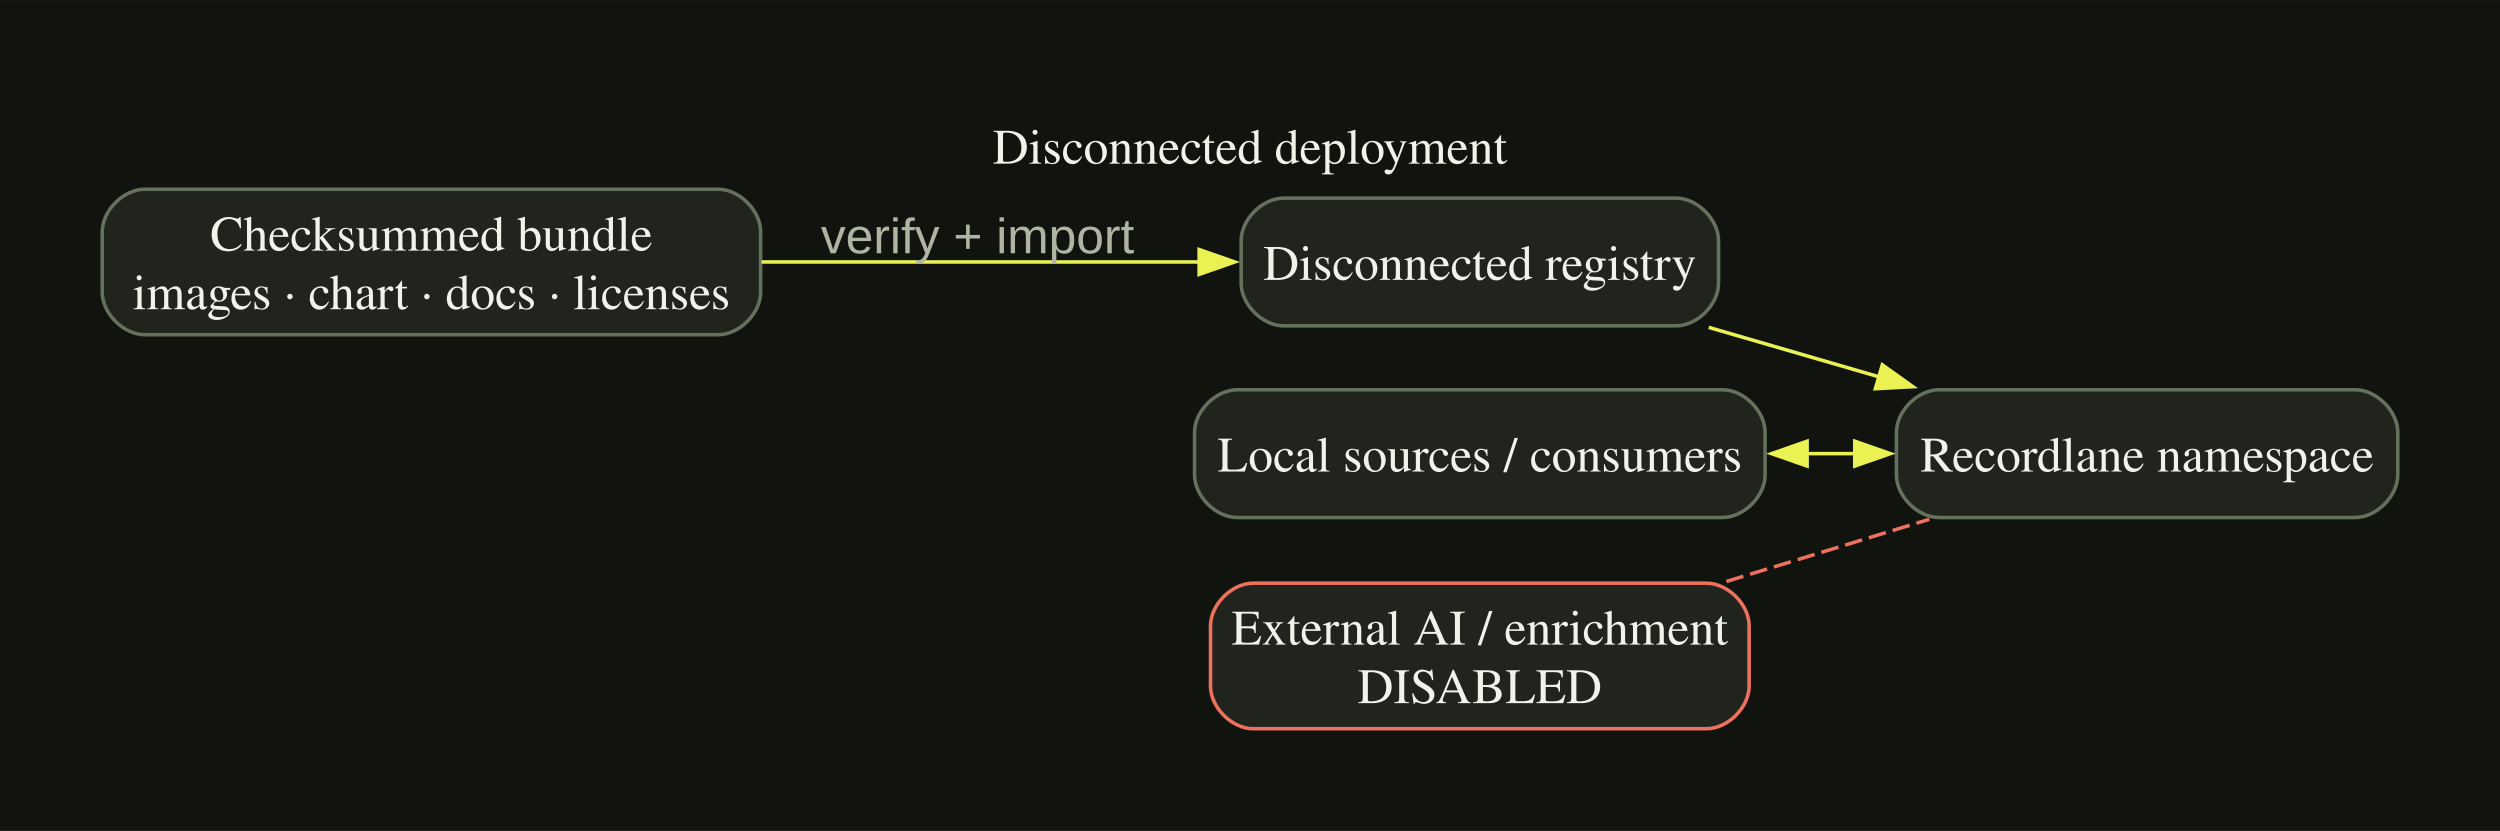
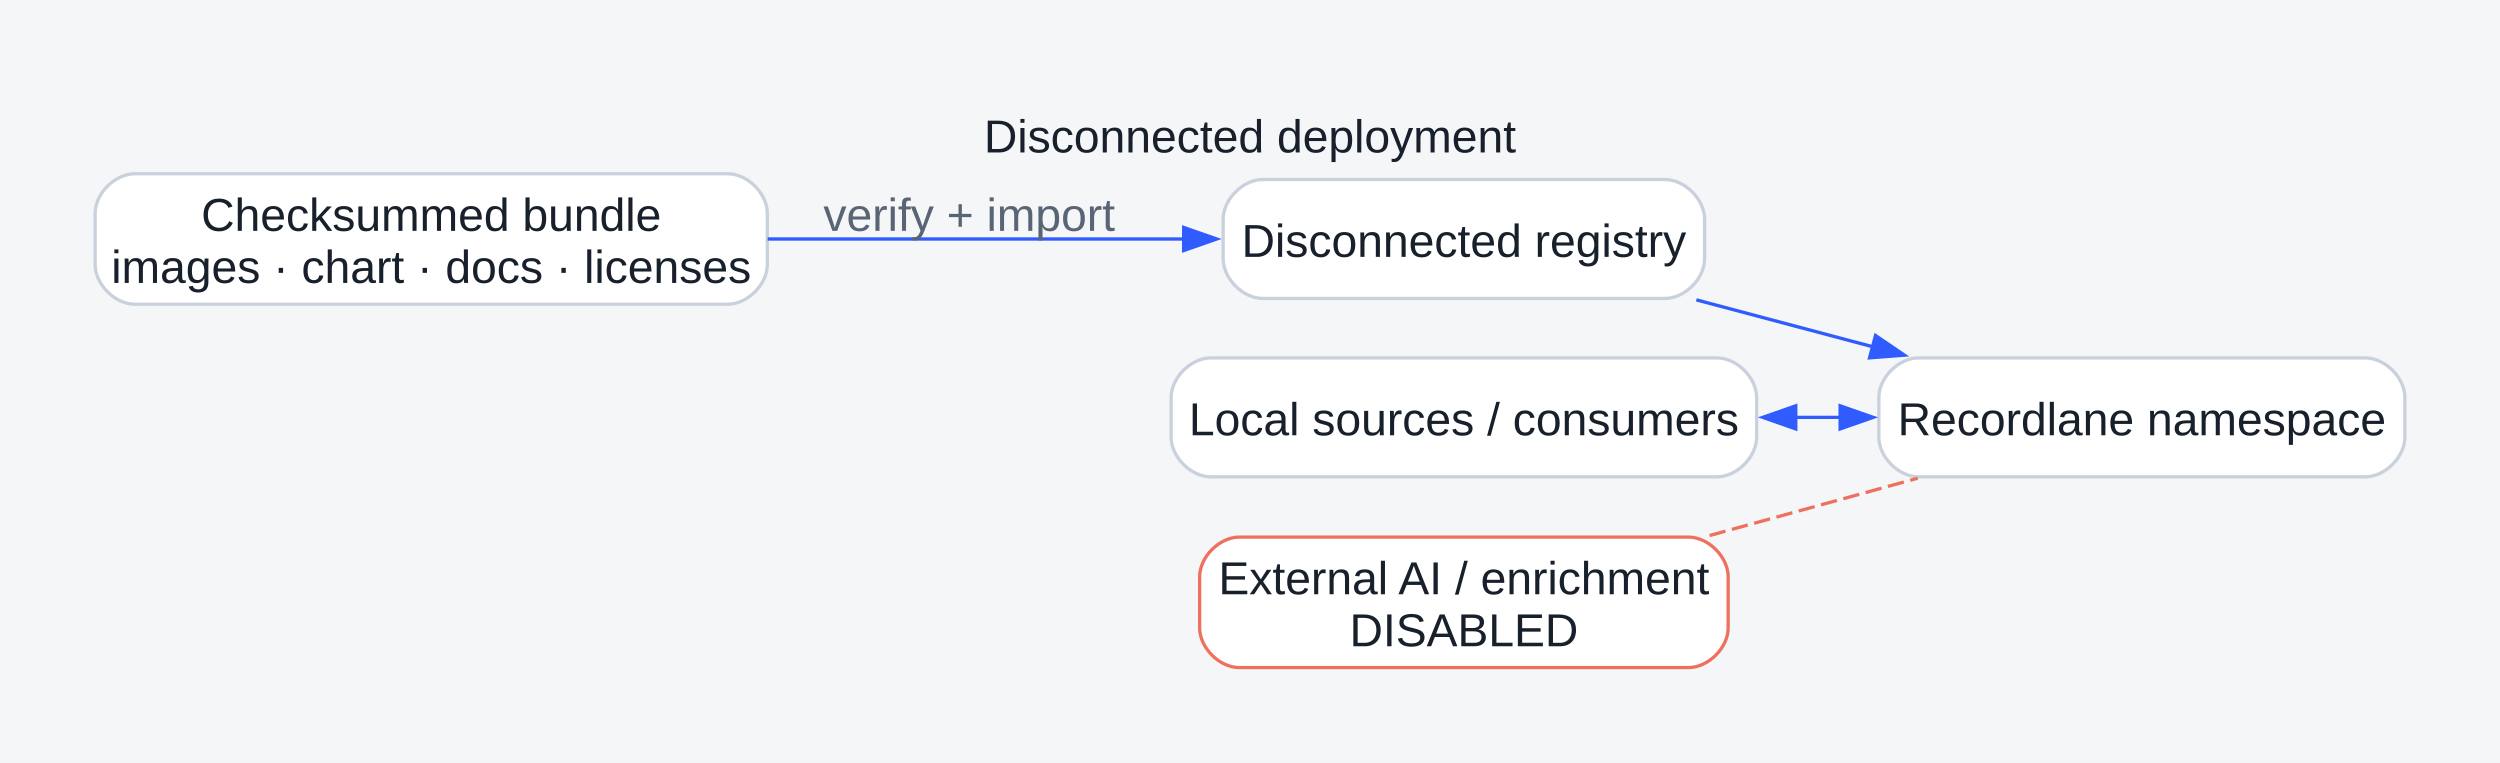
- <svg xmlns="http://www.w3.org/2000/svg" width="704pt" height="234pt" viewBox="0.00 0.00 704.35 234.10">
-   <g id="graph0" class="graph" transform="scale(1 1) rotate(0) translate(28.8 205.3)">
-     <polygon fill="#11130f" stroke="none" points="-28.8,28.8 -28.8,-205.3 675.55,-205.3 675.55,28.8 -28.8,28.8" />
-     <text text-anchor="middle" x="323.38" y="-159.2" font-family="Times,serif" font-size="14.00" fill="#f1f3e9">Disconnected deployment</text>
+ <svg xmlns="http://www.w3.org/2000/svg" width="757pt" height="231pt" viewBox="0.00 0.00 756.85 230.85">
+   <g id="graph0" class="graph" transform="scale(1 1) rotate(0) translate(28.8 202.05)">
+     <polygon fill="#f4f6f8" stroke="none" points="-28.8,28.8 -28.8,-202.05 728.05,-202.05 728.05,28.8 -28.8,28.8" />
+     <text text-anchor="middle" x="349.62" y="-155.95" font-family="Arial" font-size="14.00" fill="#17202b">Disconnected deployment</text>
    <g id="node1" class="node">
-       <path fill="#20241d" stroke="#65705d" d="M173.5,-152C173.5,-152 12,-152 12,-152 6,-152 0,-146 0,-140 0,-140 0,-123 0,-123 0,-117 6,-111 12,-111 12,-111 173.5,-111 173.5,-111 179.5,-111 185.5,-117 185.5,-123 185.5,-123 185.5,-140 185.5,-140 185.5,-146 179.5,-152 173.5,-152" />
-       <text text-anchor="middle" x="92.75" y="-134.7" font-family="Times,serif" font-size="14.00" fill="#f1f3e9">Checksummed bundle</text>
-       <text text-anchor="middle" x="92.75" y="-118.2" font-family="Times,serif" font-size="14.00" fill="#f1f3e9">images · chart · docs · licenses</text>
+       <path fill="#ffffff" stroke="#c8d1dc" d="M191.5,-149.5C191.5,-149.5 12,-149.5 12,-149.5 6,-149.5 0,-143.5 0,-137.5 0,-137.5 0,-122 0,-122 0,-116 6,-110 12,-110 12,-110 191.5,-110 191.5,-110 197.5,-110 203.5,-116 203.5,-122 203.5,-122 203.5,-137.5 203.5,-137.5 203.5,-143.5 197.5,-149.5 191.5,-149.5" />
+       <text text-anchor="middle" x="101.75" y="-132.2" font-family="Arial" font-size="14.00" fill="#17202b">Checksummed bundle</text>
+       <text text-anchor="middle" x="101.75" y="-116.45" font-family="Arial" font-size="14.00" fill="#17202b">images · chart · docs · licenses</text>
    </g>
    <g id="node2" class="node">
-       <path fill="#20241d" stroke="#65705d" d="M443.38,-149.5C443.38,-149.5 332.88,-149.5 332.88,-149.5 326.88,-149.5 320.88,-143.5 320.88,-137.5 320.88,-137.5 320.88,-125.5 320.88,-125.5 320.88,-119.5 326.88,-113.5 332.88,-113.5 332.88,-113.5 443.38,-113.5 443.38,-113.5 449.38,-113.5 455.38,-119.5 455.38,-125.5 455.38,-125.5 455.38,-137.5 455.38,-137.5 455.38,-143.5 449.38,-149.5 443.38,-149.5" />
-       <text text-anchor="middle" x="388.12" y="-126.45" font-family="Times,serif" font-size="14.00" fill="#f1f3e9">Disconnected registry</text>
+       <path fill="#ffffff" stroke="#c8d1dc" d="M475.25,-147.75C475.25,-147.75 353.5,-147.75 353.5,-147.75 347.5,-147.75 341.5,-141.75 341.5,-135.75 341.5,-135.75 341.5,-123.75 341.5,-123.75 341.5,-117.75 347.5,-111.75 353.5,-111.75 353.5,-111.75 475.25,-111.75 475.25,-111.75 481.25,-111.75 487.25,-117.75 487.25,-123.75 487.25,-123.75 487.25,-135.75 487.25,-135.75 487.25,-141.75 481.25,-147.75 475.25,-147.75" />
+       <text text-anchor="middle" x="414.38" y="-124.33" font-family="Arial" font-size="14.00" fill="#17202b">Disconnected registry</text>
    </g>
    <g id="edge1" class="edge">
-       <path fill="none" stroke="#eaf253" d="M185.77,-131.5C225.37,-131.5 271.16,-131.5 309.07,-131.5" />
-       <polygon fill="#eaf253" stroke="#eaf253" points="309.05,-135 319.05,-131.5 309.05,-128 309.05,-135" />
-       <text text-anchor="middle" x="246.62" y="-133.95" font-family="Arial" font-size="14.00" fill="#aeb5a3">verify + import</text>
+       <path fill="none" stroke="#2f5bff" d="M203.6,-129.75C244.39,-129.75 290.92,-129.75 329.78,-129.75" />
+       <polygon fill="#2f5bff" stroke="#2f5bff" points="329.54,-133.25 339.54,-129.75 329.54,-126.25 329.54,-133.25" />
+       <text text-anchor="middle" x="264.62" y="-132.2" font-family="Arial" font-size="14.00" fill="#596574">verify + import</text>
    </g>
    <g id="node3" class="node">
-       <path fill="#20241d" stroke="#65705d" d="M634.75,-95.5C634.75,-95.5 517.5,-95.5 517.5,-95.5 511.5,-95.5 505.5,-89.5 505.5,-83.5 505.5,-83.5 505.5,-71.5 505.5,-71.5 505.5,-65.5 511.5,-59.5 517.5,-59.5 517.5,-59.5 634.75,-59.5 634.75,-59.5 640.75,-59.5 646.75,-65.5 646.75,-71.5 646.75,-71.5 646.75,-83.5 646.75,-83.5 646.75,-89.5 640.75,-95.5 634.75,-95.5" />
-       <text text-anchor="middle" x="576.12" y="-72.45" font-family="Times,serif" font-size="14.00" fill="#f1f3e9">Recordlane namespace</text>
+       <path fill="#ffffff" stroke="#c8d1dc" d="M687.25,-93.75C687.25,-93.75 552,-93.75 552,-93.75 546,-93.75 540,-87.75 540,-81.75 540,-81.75 540,-69.75 540,-69.75 540,-63.75 546,-57.75 552,-57.75 552,-57.75 687.25,-57.75 687.25,-57.75 693.25,-57.75 699.25,-63.75 699.25,-69.75 699.25,-69.75 699.25,-81.75 699.25,-81.75 699.25,-87.75 693.25,-93.75 687.25,-93.75" />
+       <text text-anchor="middle" x="619.62" y="-70.33" font-family="Arial" font-size="14.00" fill="#17202b">Recordlane namespace</text>
    </g>
    <g id="edge2" class="edge">
-       <path fill="none" stroke="#eaf253" d="M452.62,-113.07C468.09,-108.57 484.79,-103.73 500.72,-99.1" />
-       <polygon fill="#eaf253" stroke="#eaf253" points="501.52,-102.51 510.15,-96.36 499.57,-95.79 501.52,-102.51" />
+       <path fill="none" stroke="#2f5bff" d="M484.75,-111.32C501.99,-106.74 520.61,-101.79 538.32,-97.08" />
+       <polygon fill="#2f5bff" stroke="#2f5bff" points="538.99,-100.53 547.75,-94.58 537.19,-93.77 538.99,-100.53" />
    </g>
    <g id="node4" class="node">
-       <path fill="#20241d" stroke="#65705d" d="M456.5,-95.5C456.5,-95.5 319.75,-95.5 319.75,-95.5 313.75,-95.5 307.75,-89.5 307.75,-83.5 307.75,-83.5 307.75,-71.5 307.75,-71.5 307.75,-65.5 313.75,-59.5 319.75,-59.5 319.75,-59.5 456.5,-59.5 456.5,-59.5 462.5,-59.5 468.5,-65.5 468.5,-71.5 468.5,-71.5 468.5,-83.5 468.5,-83.5 468.5,-89.5 462.5,-95.5 456.5,-95.5" />
-       <text text-anchor="middle" x="388.12" y="-72.45" font-family="Times,serif" font-size="14.00" fill="#f1f3e9">Local sources / consumers</text>
+       <path fill="#ffffff" stroke="#c8d1dc" d="M491,-93.75C491,-93.75 337.75,-93.75 337.75,-93.75 331.75,-93.75 325.75,-87.75 325.75,-81.75 325.75,-81.75 325.75,-69.75 325.75,-69.75 325.75,-63.75 331.75,-57.75 337.75,-57.75 337.75,-57.75 491,-57.75 491,-57.75 497,-57.75 503,-63.75 503,-69.75 503,-69.75 503,-81.75 503,-81.75 503,-87.75 497,-93.75 491,-93.75" />
+       <text text-anchor="middle" x="414.38" y="-70.33" font-family="Arial" font-size="14.00" fill="#17202b">Local sources / consumers</text>
    </g>
    <g id="edge3" class="edge">
-       <path fill="none" stroke="#eaf253" d="M480.25,-77.5C484.85,-77.5 489.46,-77.5 494.03,-77.5" />
-       <polygon fill="#eaf253" stroke="#eaf253" points="480.33,-74 470.33,-77.5 480.33,-81 480.33,-74" />
-       <polygon fill="#eaf253" stroke="#eaf253" points="493.76,-81 503.76,-77.5 493.76,-74 493.76,-81" />
+       <path fill="none" stroke="#2f5bff" d="M514.76,-75.75C519.36,-75.75 523.96,-75.75 528.53,-75.75" />
+       <polygon fill="#2f5bff" stroke="#2f5bff" points="514.85,-72.25 504.85,-75.75 514.85,-79.25 514.85,-72.25" />
+       <polygon fill="#2f5bff" stroke="#2f5bff" points="528.28,-79.25 538.28,-75.75 528.28,-72.25 528.28,-79.25" />
    </g>
    <g id="node5" class="node">
-       <path fill="#20241d" stroke="#ee715e" d="M452,-41C452,-41 324.25,-41 324.25,-41 318.25,-41 312.25,-35 312.25,-29 312.25,-29 312.25,-12 312.25,-12 312.25,-6 318.25,0 324.25,0 324.25,0 452,0 452,0 458,0 464,-6 464,-12 464,-12 464,-29 464,-29 464,-35 458,-41 452,-41" />
-       <text text-anchor="middle" x="388.12" y="-23.7" font-family="Times,serif" font-size="14.00" fill="#f1f3e9">External AI / enrichment</text>
-       <text text-anchor="middle" x="388.12" y="-7.2" font-family="Times,serif" font-size="14.00" fill="#f1f3e9">DISABLED</text>
+       <path fill="#ffffff" stroke="#ee715e" d="M482.38,-39.5C482.38,-39.5 346.38,-39.5 346.38,-39.5 340.38,-39.5 334.38,-33.5 334.38,-27.5 334.38,-27.5 334.38,-12 334.38,-12 334.38,-6 340.38,0 346.38,0 346.38,0 482.38,0 482.38,0 488.38,0 494.38,-6 494.38,-12 494.38,-12 494.38,-27.5 494.38,-27.5 494.38,-33.5 488.38,-39.5 482.38,-39.5" />
+       <text text-anchor="middle" x="414.38" y="-22.2" font-family="Arial" font-size="14.00" fill="#17202b">External AI / enrichment</text>
+       <text text-anchor="middle" x="414.38" y="-6.45" font-family="Arial" font-size="14.00" fill="#17202b">DISABLED</text>
    </g>
    <g id="edge4" class="edge">
-       <path fill="none" stroke="#ee715e" stroke-dasharray="5,2" d="M457.59,-41.48C476.34,-47.23 496.52,-53.41 514.78,-59.01" />
+       <path fill="none" stroke="#ee715e" stroke-dasharray="5,2" d="M488.75,-39.97C509.33,-45.64 531.59,-51.77 551.77,-57.33" />
    </g>
  </g>
</svg>
